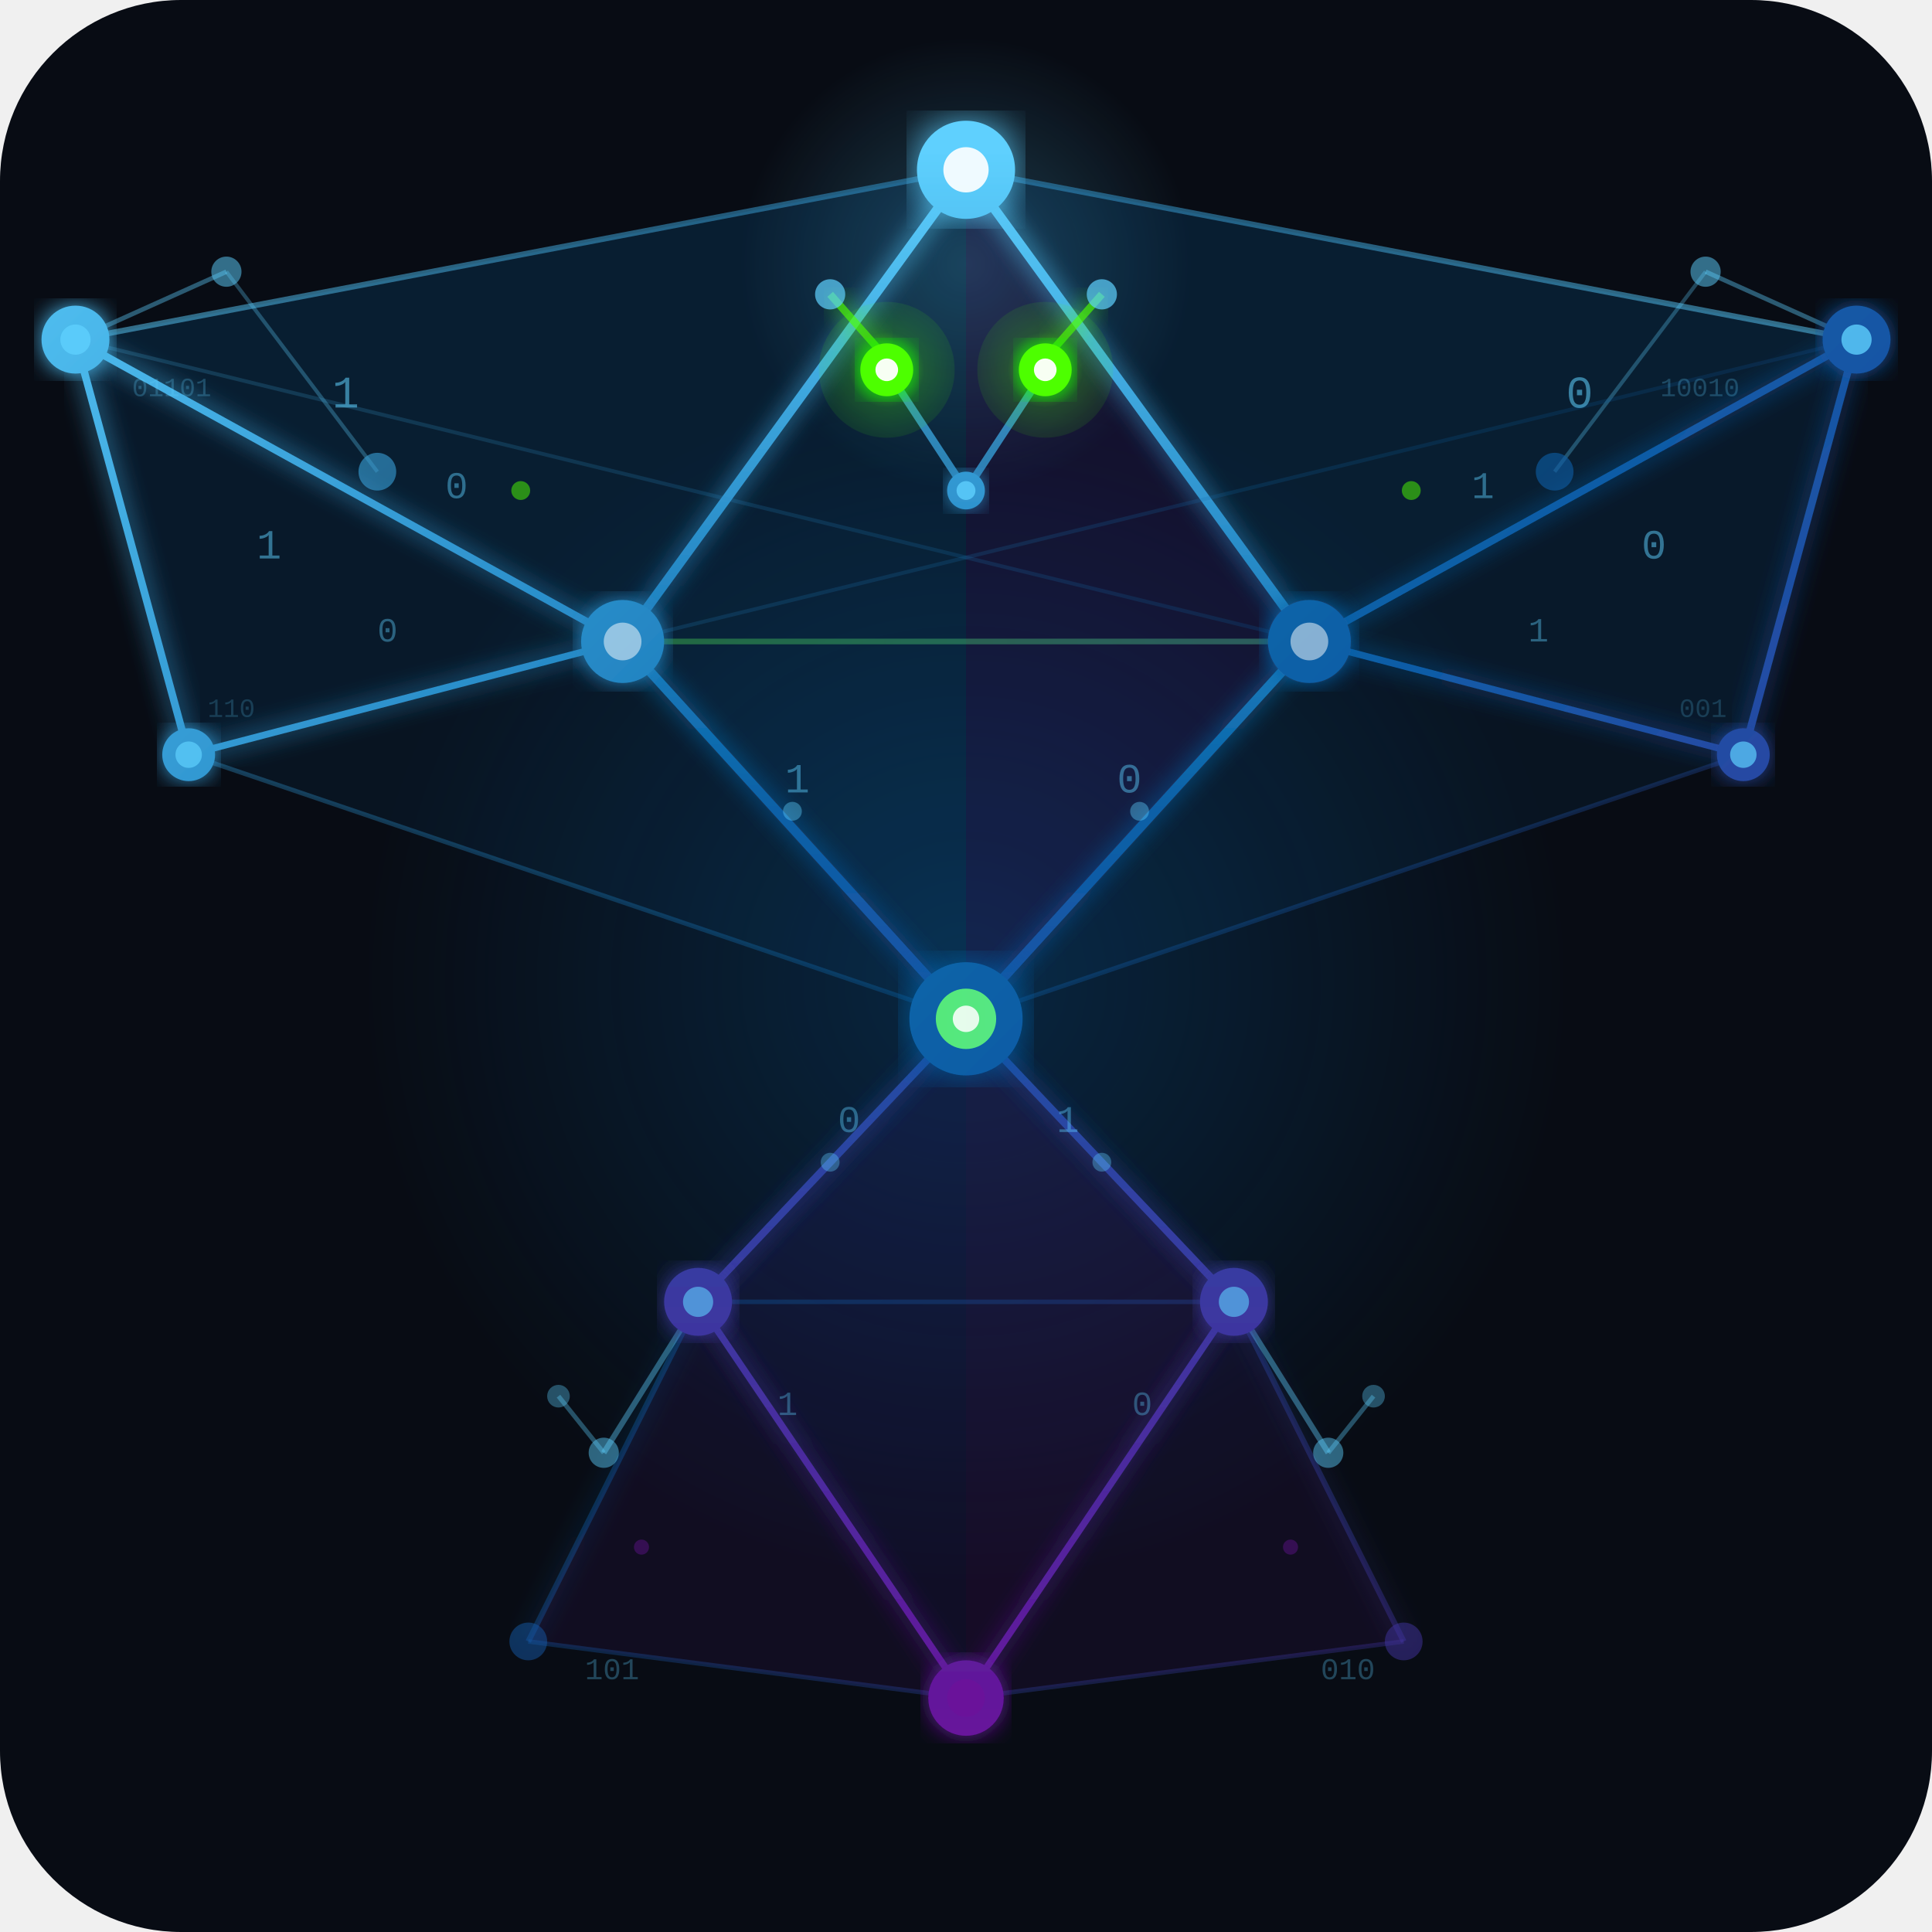
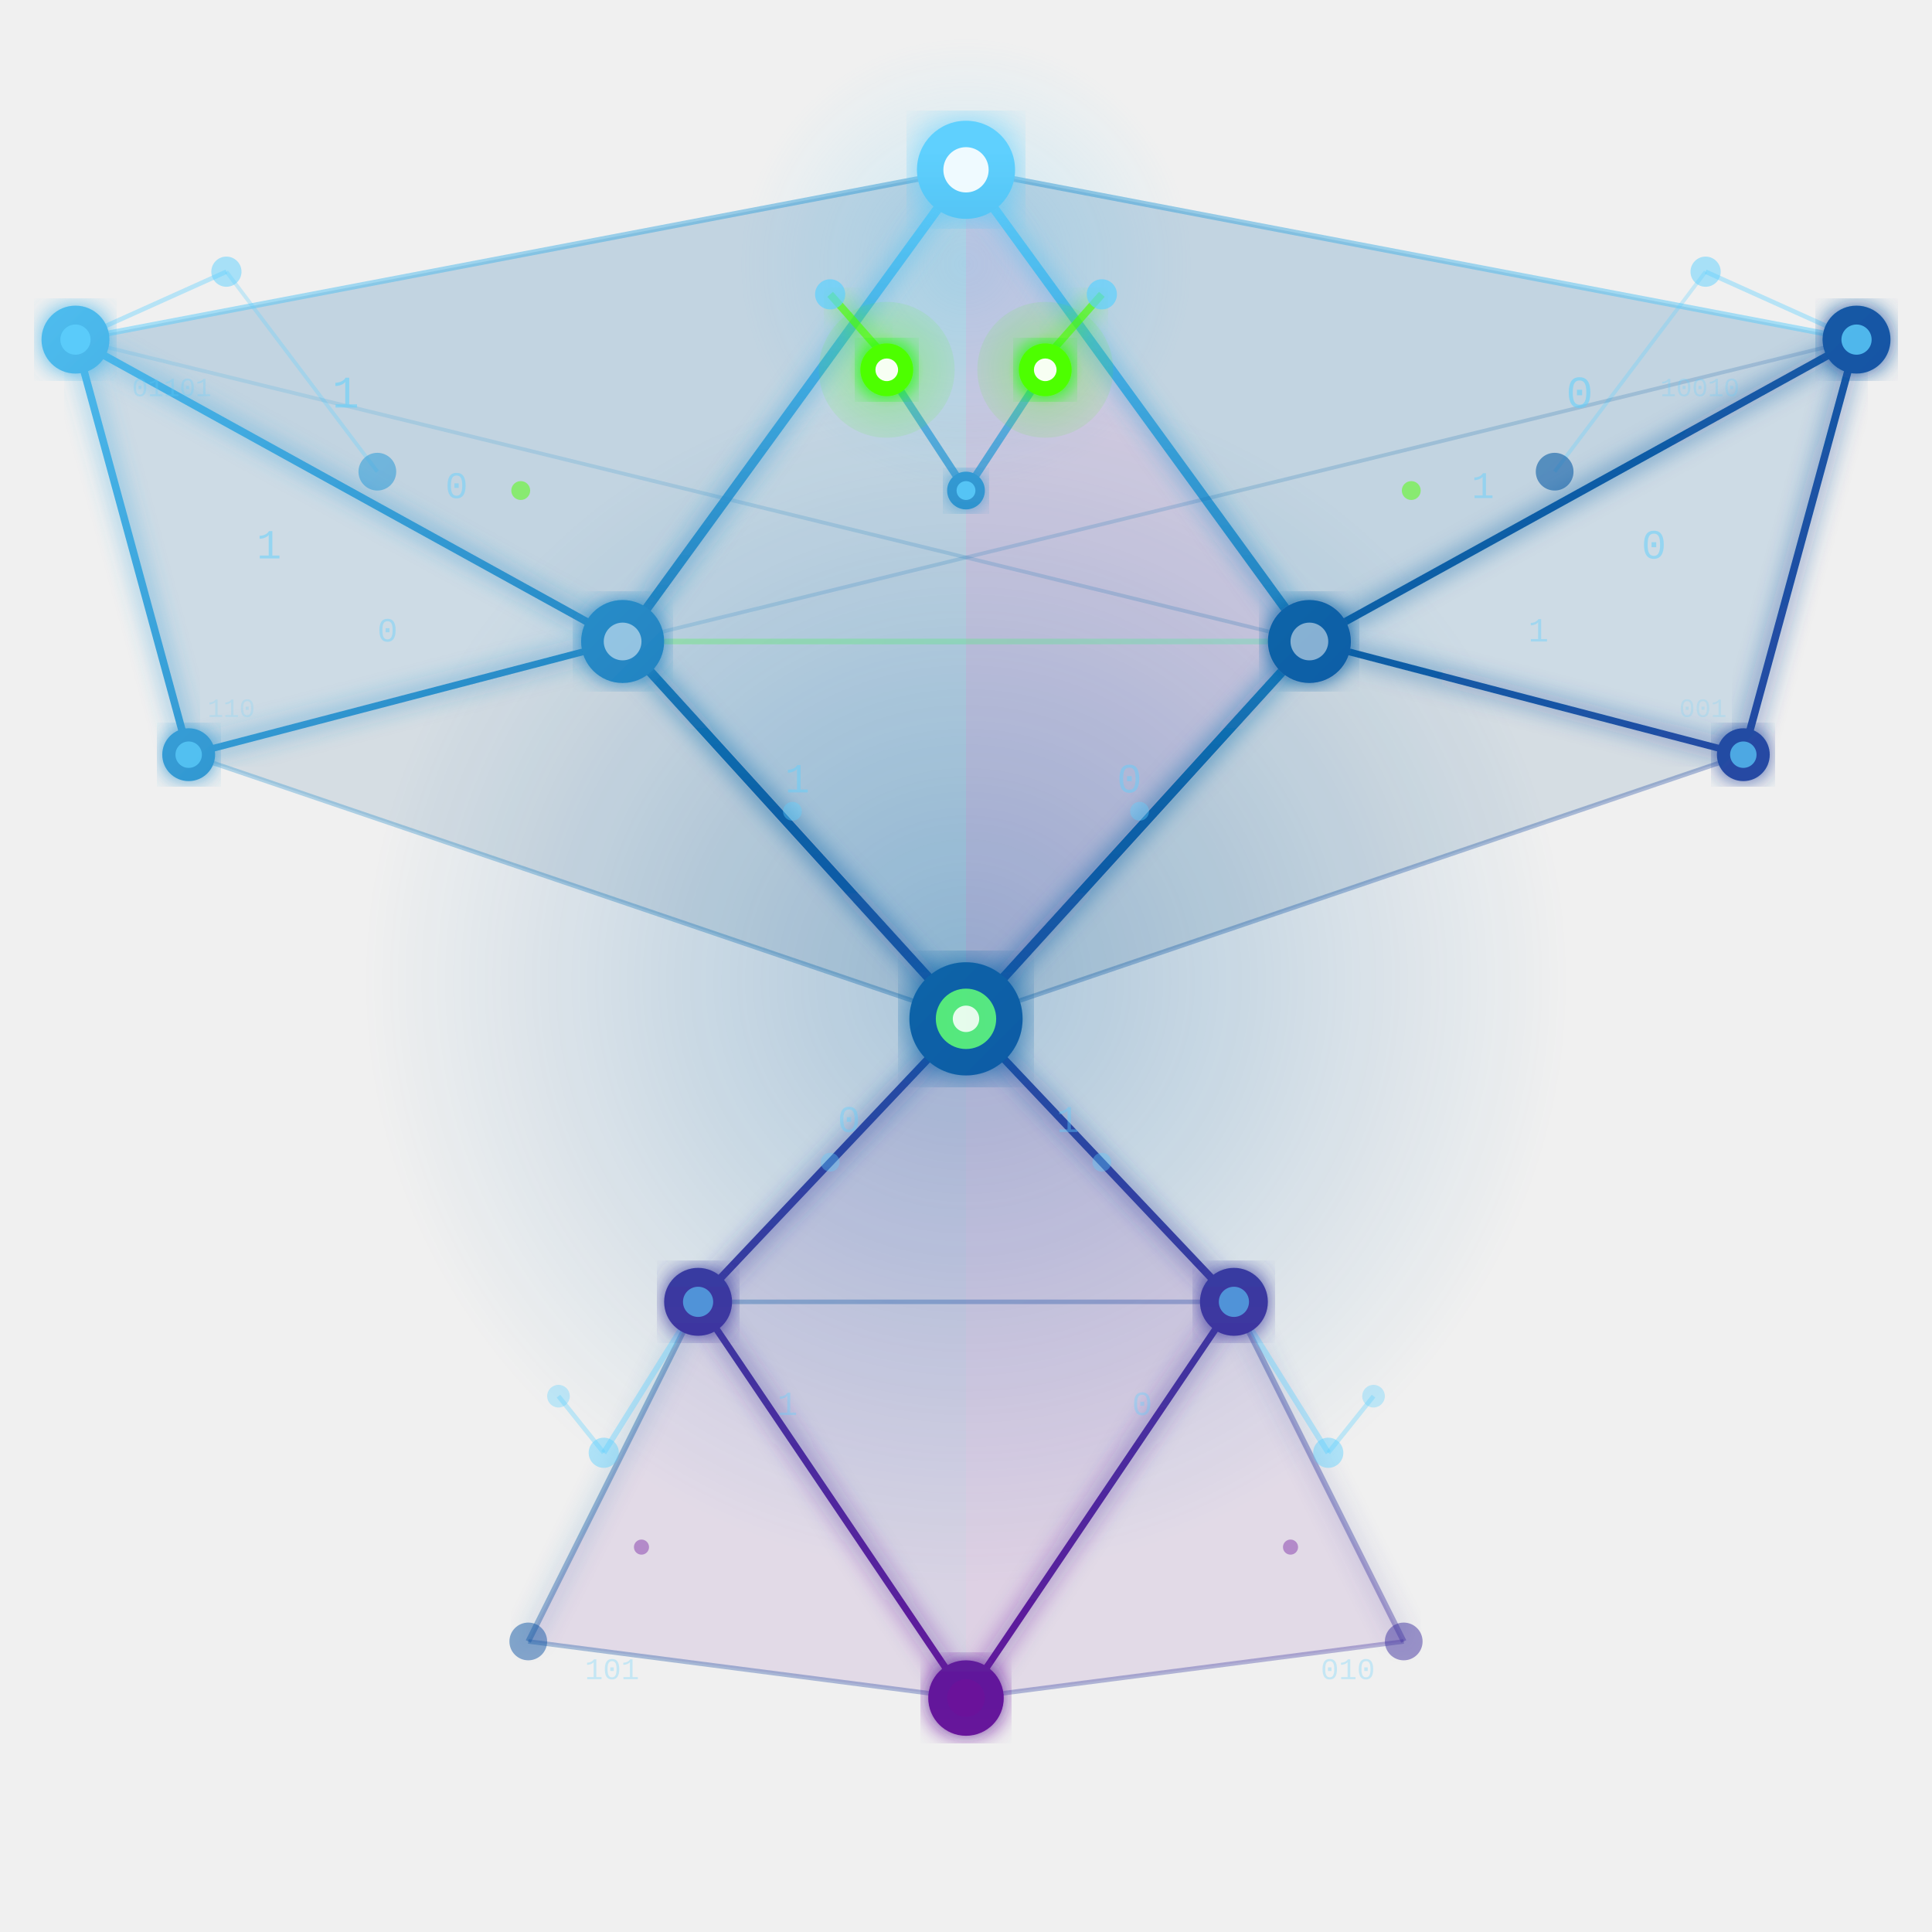
<svg xmlns="http://www.w3.org/2000/svg" viewBox="0 0 512 512" width="512" height="512">
  <defs>
    <linearGradient id="mainGrad" x1="0" y1="0" x2="512" y2="512" gradientUnits="userSpaceOnUse">
      <stop offset="0" stop-color="#5ed0fe" />
      <stop offset=".5" stop-color="#0862a7" />
      <stop offset="1" stop-color="#6b119a" />
    </linearGradient>
    <linearGradient id="accentGrad" x1="0" y1="256" x2="512" y2="256" gradientUnits="userSpaceOnUse">
      <stop offset="0" stop-color="#4dff00" />
      <stop offset="1" stop-color="#5ed0fe" />
    </linearGradient>
    <linearGradient id="bodyGrad" x1="256" y1="40" x2="256" y2="470" gradientUnits="userSpaceOnUse">
      <stop offset="0" stop-color="#5ed0fe" />
      <stop offset=".4" stop-color="#0862a7" />
      <stop offset="1" stop-color="#6b119a" />
    </linearGradient>
    <linearGradient id="wingGradL" x1="20" y1="90" x2="256" y2="270" gradientUnits="userSpaceOnUse">
      <stop offset="0" stop-color="#5ed0fe" />
      <stop offset="1" stop-color="#0862a7" />
    </linearGradient>
    <linearGradient id="wingGradR" x1="492" y1="90" x2="256" y2="270" gradientUnits="userSpaceOnUse">
      <stop offset="0" stop-color="#5ed0fe" />
      <stop offset="1" stop-color="#0862a7" />
    </linearGradient>
    <radialGradient id="eyeGlowL" cx="235" cy="98" r="25" gradientUnits="userSpaceOnUse">
      <stop offset="0" stop-color="#4dff00" stop-opacity=".8" />
      <stop offset=".4" stop-color="#4dff00" stop-opacity=".2" />
      <stop offset="1" stop-color="#4dff00" stop-opacity="0" />
    </radialGradient>
    <radialGradient id="eyeGlowR" cx="277" cy="98" r="25" gradientUnits="userSpaceOnUse">
      <stop offset="0" stop-color="#4dff00" stop-opacity=".8" />
      <stop offset=".4" stop-color="#4dff00" stop-opacity=".2" />
      <stop offset="1" stop-color="#4dff00" stop-opacity="0" />
    </radialGradient>
    <radialGradient id="centerGlow" cx="256" cy="260" r="160" gradientUnits="userSpaceOnUse">
      <stop offset="0" stop-color="#0862a7" stop-opacity=".3" />
      <stop offset="1" stop-color="#0862a7" stop-opacity="0" />
    </radialGradient>
    <radialGradient id="headGlow" cx="256" cy="70" r="60" gradientUnits="userSpaceOnUse">
      <stop offset="0" stop-color="#5ed0fe" stop-opacity=".25" />
      <stop offset="1" stop-color="#5ed0fe" stop-opacity="0" />
    </radialGradient>
    <filter id="glow">
      <feGaussianBlur stdDeviation="3" result="b" />
      <feMerge>
        <feMergeNode in="b" />
        <feMergeNode in="SourceGraphic" />
      </feMerge>
    </filter>
    <filter id="strongGlow">
      <feGaussianBlur stdDeviation="6" result="b" />
      <feMerge>
        <feMergeNode in="b" />
        <feMergeNode in="SourceGraphic" />
      </feMerge>
    </filter>
    <filter id="eyeBloom">
      <feGaussianBlur stdDeviation="4" result="b" />
      <feColorMatrix in="b" type="saturate" values="2" result="s" />
      <feMerge>
        <feMergeNode in="s" />
        <feMergeNode in="SourceGraphic" />
      </feMerge>
    </filter>
  </defs>
-   <rect width="512" height="512" rx="48" fill="#080c14" />
  <circle cx="256" cy="260" r="180" fill="url(#centerGlow)" />
  <circle cx="256" cy="70" r="70" fill="url(#headGlow)" />
  <polygon points="256,45 165,170 20,90" fill="#0862a7" opacity=".2" />
  <polygon points="165,170 20,90 50,200" fill="#0862a7" opacity=".15" />
  <polygon points="165,170 50,200 256,270" fill="#0a4a80" opacity=".12" />
  <polygon points="256,45 347,170 492,90" fill="#0862a7" opacity=".2" />
  <polygon points="347,170 492,90 462,200" fill="#0862a7" opacity=".15" />
  <polygon points="347,170 462,200 256,270" fill="#0a4a80" opacity=".12" />
  <polygon points="256,45 165,170 256,270" fill="#0862a7" opacity=".18" />
  <polygon points="256,45 347,170 256,270" fill="#451f96" opacity=".18" />
  <polygon points="256,270 185,345 256,450" fill="#451f96" opacity=".14" />
  <polygon points="256,270 327,345 256,450" fill="#6b119a" opacity=".14" />
  <polygon points="185,345 140,435 256,450" fill="#6b119a" opacity=".1" />
  <polygon points="327,345 372,435 256,450" fill="#6b119a" opacity=".1" />
  <line x1="256" y1="45" x2="20" y2="90" stroke="url(#wingGradL)" stroke-width="1.5" opacity=".5" />
  <line x1="256" y1="45" x2="492" y2="90" stroke="url(#wingGradR)" stroke-width="1.5" opacity=".5" />
  <line x1="60" y1="72" x2="20" y2="90" stroke="#5ed0fe" stroke-width="1.2" opacity=".4" />
  <line x1="452" y1="72" x2="492" y2="90" stroke="#5ed0fe" stroke-width="1.2" opacity=".4" />
  <line x1="60" y1="72" x2="100" y2="125" stroke="#5ed0fe" stroke-width="1" opacity=".3" />
  <line x1="452" y1="72" x2="412" y2="125" stroke="#5ed0fe" stroke-width="1" opacity=".3" />
  <line x1="256" y1="45" x2="165" y2="170" stroke="url(#bodyGrad)" stroke-width="2.5" filter="url(#glow)" />
  <line x1="256" y1="45" x2="347" y2="170" stroke="url(#bodyGrad)" stroke-width="2.5" filter="url(#glow)" />
  <line x1="20" y1="90" x2="165" y2="170" stroke="url(#mainGrad)" stroke-width="2" filter="url(#glow)" />
  <line x1="492" y1="90" x2="347" y2="170" stroke="url(#mainGrad)" stroke-width="2" filter="url(#glow)" />
  <line x1="20" y1="90" x2="50" y2="200" stroke="url(#mainGrad)" stroke-width="2" filter="url(#glow)" />
  <line x1="492" y1="90" x2="462" y2="200" stroke="url(#mainGrad)" stroke-width="2" filter="url(#glow)" />
  <line x1="50" y1="200" x2="165" y2="170" stroke="url(#mainGrad)" stroke-width="1.8" filter="url(#glow)" />
  <line x1="462" y1="200" x2="347" y2="170" stroke="url(#mainGrad)" stroke-width="1.8" filter="url(#glow)" />
  <line x1="20" y1="90" x2="347" y2="170" stroke="url(#mainGrad)" stroke-width="1" opacity=".2" />
  <line x1="492" y1="90" x2="165" y2="170" stroke="url(#mainGrad)" stroke-width="1" opacity=".2" />
  <line x1="165" y1="170" x2="347" y2="170" stroke="url(#accentGrad)" stroke-width="1.5" opacity=".35" />
  <line x1="165" y1="170" x2="256" y2="270" stroke="url(#bodyGrad)" stroke-width="2.5" filter="url(#glow)" />
  <line x1="347" y1="170" x2="256" y2="270" stroke="url(#bodyGrad)" stroke-width="2.5" filter="url(#glow)" />
  <line x1="50" y1="200" x2="256" y2="270" stroke="url(#mainGrad)" stroke-width="1.2" opacity=".35" />
  <line x1="462" y1="200" x2="256" y2="270" stroke="url(#mainGrad)" stroke-width="1.2" opacity=".35" />
  <line x1="256" y1="45" x2="256" y2="270" stroke="url(#bodyGrad)" stroke-width="3" filter="url(#glow)" />
  <line x1="256" y1="270" x2="256" y2="450" stroke="url(#bodyGrad)" stroke-width="2.5" filter="url(#glow)" />
  <line x1="220" y1="78" x2="235" y2="95" stroke="#4dff00" stroke-width="2" opacity=".7" filter="url(#glow)" />
  <line x1="292" y1="78" x2="277" y2="95" stroke="#4dff00" stroke-width="2" opacity=".7" filter="url(#glow)" />
  <line x1="235" y1="98" x2="256" y2="130" stroke="url(#bodyGrad)" stroke-width="2" opacity=".8" />
  <line x1="277" y1="98" x2="256" y2="130" stroke="url(#bodyGrad)" stroke-width="2" opacity=".8" />
  <line x1="256" y1="270" x2="185" y2="345" stroke="url(#bodyGrad)" stroke-width="2" filter="url(#glow)" />
  <line x1="256" y1="270" x2="327" y2="345" stroke="url(#bodyGrad)" stroke-width="2" filter="url(#glow)" />
  <line x1="185" y1="345" x2="256" y2="450" stroke="url(#bodyGrad)" stroke-width="1.8" filter="url(#glow)" />
  <line x1="327" y1="345" x2="256" y2="450" stroke="url(#bodyGrad)" stroke-width="1.8" filter="url(#glow)" />
  <line x1="185" y1="345" x2="327" y2="345" stroke="url(#mainGrad)" stroke-width="1.2" opacity=".35" />
  <line x1="185" y1="345" x2="140" y2="435" stroke="url(#mainGrad)" stroke-width="1.5" opacity=".45" filter="url(#glow)" />
  <line x1="327" y1="345" x2="372" y2="435" stroke="url(#mainGrad)" stroke-width="1.5" opacity=".45" filter="url(#glow)" />
  <line x1="140" y1="435" x2="256" y2="450" stroke="url(#mainGrad)" stroke-width="1.2" opacity=".35" />
  <line x1="372" y1="435" x2="256" y2="450" stroke="url(#mainGrad)" stroke-width="1.2" opacity=".35" />
  <line x1="185" y1="345" x2="160" y2="385" stroke="#5ed0fe" stroke-width="1.5" opacity=".4" />
  <line x1="160" y1="385" x2="148" y2="370" stroke="#5ed0fe" stroke-width="1.2" opacity=".35" />
  <line x1="327" y1="345" x2="352" y2="385" stroke="#5ed0fe" stroke-width="1.5" opacity=".4" />
  <line x1="352" y1="385" x2="364" y2="370" stroke="#5ed0fe" stroke-width="1.2" opacity=".35" />
  <g font-family="'Courier New',monospace" fill="#5ed0fe">
    <text x="88" y="108" font-size="12" opacity=".55">1</text>
    <text x="118" y="132" font-size="10" opacity=".45">0</text>
    <text x="68" y="148" font-size="11" opacity=".5">1</text>
    <text x="100" y="170" font-size="9" opacity=".4">0</text>
    <text x="415" y="108" font-size="12" opacity=".55">0</text>
    <text x="390" y="132" font-size="10" opacity=".45">1</text>
    <text x="435" y="148" font-size="11" opacity=".5">0</text>
    <text x="405" y="170" font-size="9" opacity=".4">1</text>
    <text x="208" y="210" font-size="11" opacity=".45">1</text>
    <text x="296" y="210" font-size="11" opacity=".45">0</text>
    <text x="222" y="300" font-size="10" opacity=".4">0</text>
    <text x="280" y="300" font-size="10" opacity=".4">1</text>
    <text x="206" y="375" font-size="9" opacity=".35">1</text>
    <text x="300" y="375" font-size="9" opacity=".35">0</text>
    <text font-size="7" opacity=".25">
      <tspan x="35" y="105">01101</tspan>
      <tspan x="440" y="105">10010</tspan>
    </text>
    <text font-size="7" opacity=".2">
      <tspan x="55" y="190">110</tspan>
      <tspan x="445" y="190">001</tspan>
    </text>
    <text font-size="8" opacity=".3">
      <tspan x="155" y="445">101</tspan>
      <tspan x="350" y="445">010</tspan>
    </text>
  </g>
  <circle cx="256" cy="45" r="13" fill="url(#bodyGrad)" filter="url(#strongGlow)" />
  <circle cx="256" cy="45" r="6" fill="#fff" opacity=".9" />
  <circle cx="235" cy="98" r="18" fill="url(#eyeGlowL)" />
  <circle cx="277" cy="98" r="18" fill="url(#eyeGlowR)" />
  <circle cx="235" cy="98" r="7" fill="#4dff00" filter="url(#eyeBloom)" />
  <circle cx="235" cy="98" r="3" fill="#fff" opacity=".95" />
  <circle cx="277" cy="98" r="7" fill="#4dff00" filter="url(#eyeBloom)" />
  <circle cx="277" cy="98" r="3" fill="#fff" opacity=".95" />
  <circle cx="220" cy="78" r="4" fill="#5ed0fe" opacity=".7" />
  <circle cx="292" cy="78" r="4" fill="#5ed0fe" opacity=".7" />
  <circle cx="256" cy="130" r="5" fill="url(#bodyGrad)" filter="url(#glow)" />
  <circle cx="256" cy="130" r="2.5" fill="#5ed0fe" opacity=".8" />
  <circle cx="20" cy="90" r="9" fill="url(#mainGrad)" filter="url(#glow)" />
  <circle cx="20" cy="90" r="4" fill="#5ed0fe" opacity=".8" />
  <circle cx="492" cy="90" r="9" fill="url(#mainGrad)" filter="url(#glow)" />
  <circle cx="492" cy="90" r="4" fill="#5ed0fe" opacity=".8" />
  <circle cx="60" cy="72" r="4" fill="#5ed0fe" opacity=".5" />
  <circle cx="452" cy="72" r="4" fill="#5ed0fe" opacity=".5" />
  <circle cx="100" cy="125" r="5" fill="url(#mainGrad)" opacity=".6" />
  <circle cx="412" cy="125" r="5" fill="url(#mainGrad)" opacity=".6" />
  <circle cx="165" cy="170" r="11" fill="url(#mainGrad)" filter="url(#glow)" />
  <circle cx="165" cy="170" r="5" fill="#fff" opacity=".5" />
  <circle cx="347" cy="170" r="11" fill="url(#mainGrad)" filter="url(#glow)" />
  <circle cx="347" cy="170" r="5" fill="#fff" opacity=".5" />
  <circle cx="50" cy="200" r="7" fill="url(#mainGrad)" filter="url(#glow)" />
  <circle cx="50" cy="200" r="3.5" fill="#5ed0fe" opacity=".7" />
  <circle cx="462" cy="200" r="7" fill="url(#mainGrad)" filter="url(#glow)" />
  <circle cx="462" cy="200" r="3.5" fill="#5ed0fe" opacity=".7" />
  <circle cx="256" cy="270" r="15" fill="url(#mainGrad)" filter="url(#strongGlow)" />
  <circle cx="256" cy="270" r="8" fill="url(#accentGrad)" />
  <circle cx="256" cy="270" r="3.5" fill="#fff" opacity=".85" />
  <circle cx="185" cy="345" r="9" fill="url(#bodyGrad)" filter="url(#glow)" />
  <circle cx="185" cy="345" r="4" fill="#5ed0fe" opacity=".6" />
  <circle cx="327" cy="345" r="9" fill="url(#bodyGrad)" filter="url(#glow)" />
  <circle cx="327" cy="345" r="4" fill="#5ed0fe" opacity=".6" />
  <circle cx="256" cy="450" r="10" fill="url(#bodyGrad)" filter="url(#glow)" />
  <circle cx="256" cy="450" r="5" fill="#6b119a" opacity=".8" />
  <circle cx="140" cy="435" r="5" fill="url(#mainGrad)" opacity=".5" />
  <circle cx="372" cy="435" r="5" fill="url(#mainGrad)" opacity=".5" />
  <circle cx="160" cy="385" r="4" fill="#5ed0fe" opacity=".45" />
  <circle cx="148" cy="370" r="3" fill="#5ed0fe" opacity=".35" />
  <circle cx="352" cy="385" r="4" fill="#5ed0fe" opacity=".45" />
  <circle cx="364" cy="370" r="3" fill="#5ed0fe" opacity=".35" />
  <circle cx="138" cy="130" r="2.5" fill="#4dff00" opacity=".5" />
  <circle cx="374" cy="130" r="2.5" fill="#4dff00" opacity=".5" />
  <circle cx="210" cy="215" r="2.5" fill="#5ed0fe" opacity=".4" />
  <circle cx="302" cy="215" r="2.5" fill="#5ed0fe" opacity=".4" />
  <circle cx="220" cy="308" r="2.5" fill="#5ed0fe" opacity=".35" />
  <circle cx="292" cy="308" r="2.5" fill="#5ed0fe" opacity=".35" />
  <circle cx="170" cy="410" r="2" fill="#6b119a" opacity=".4" />
  <circle cx="342" cy="410" r="2" fill="#6b119a" opacity=".4" />
</svg>
